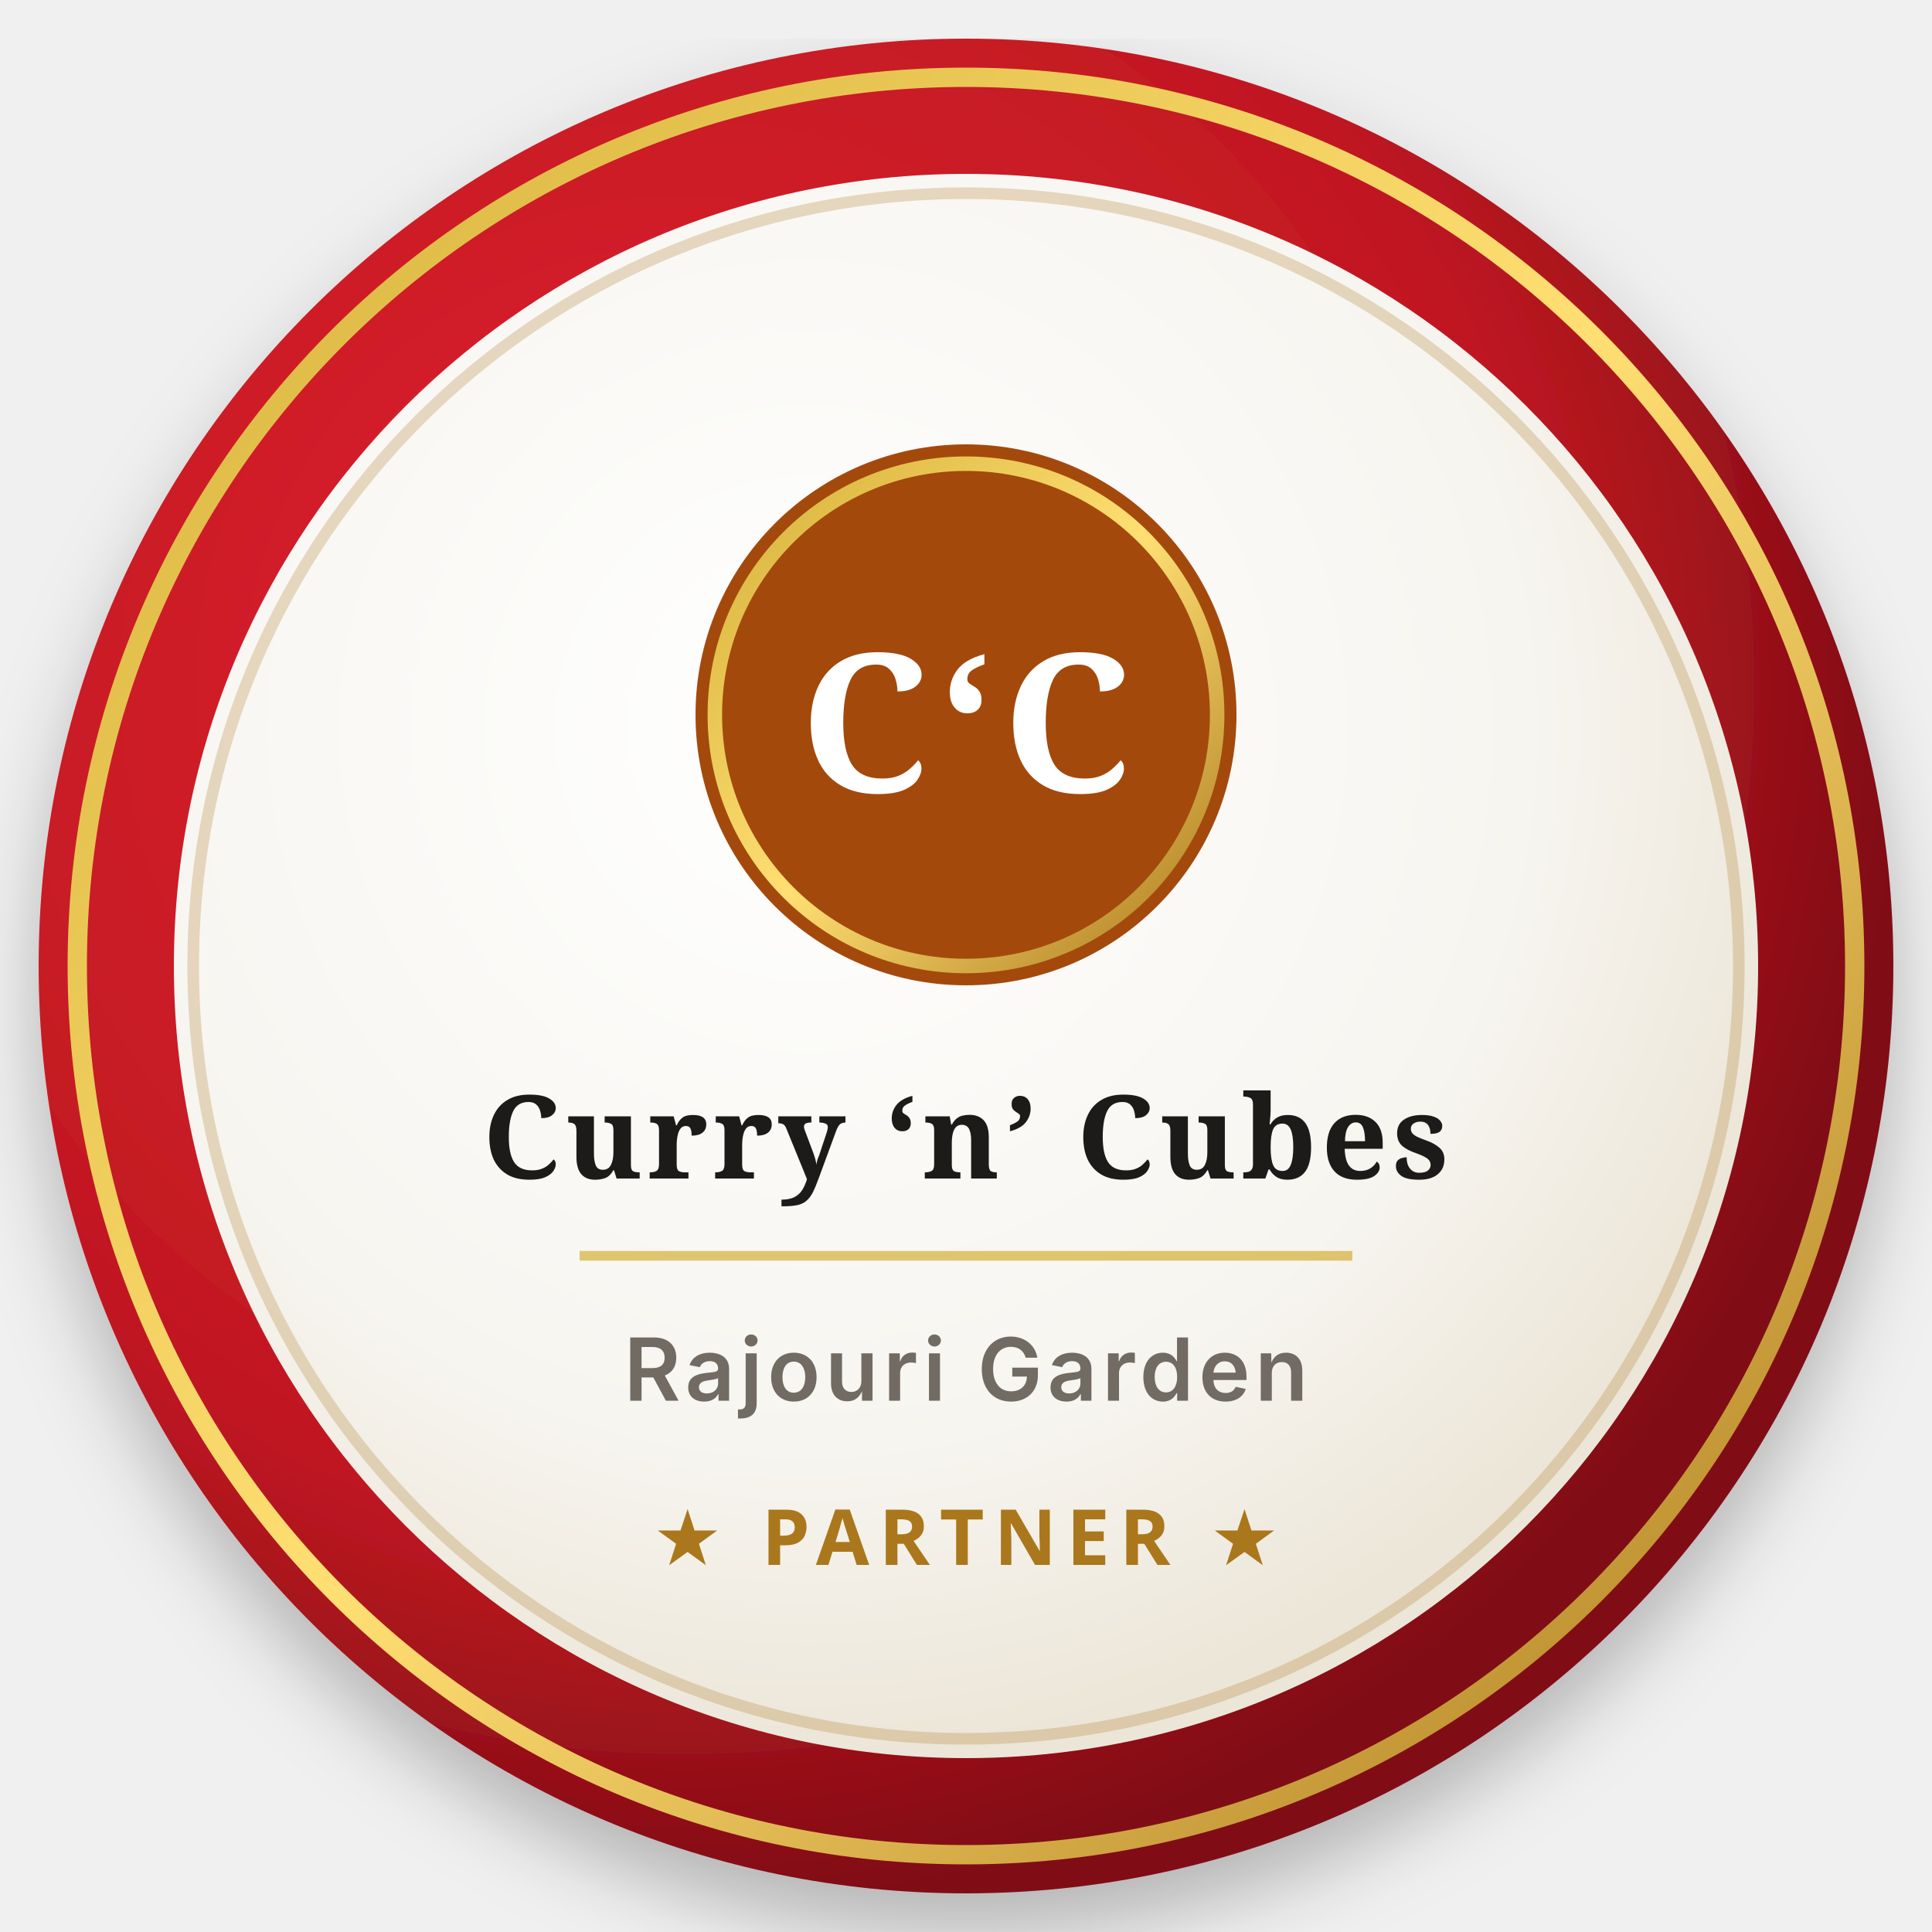
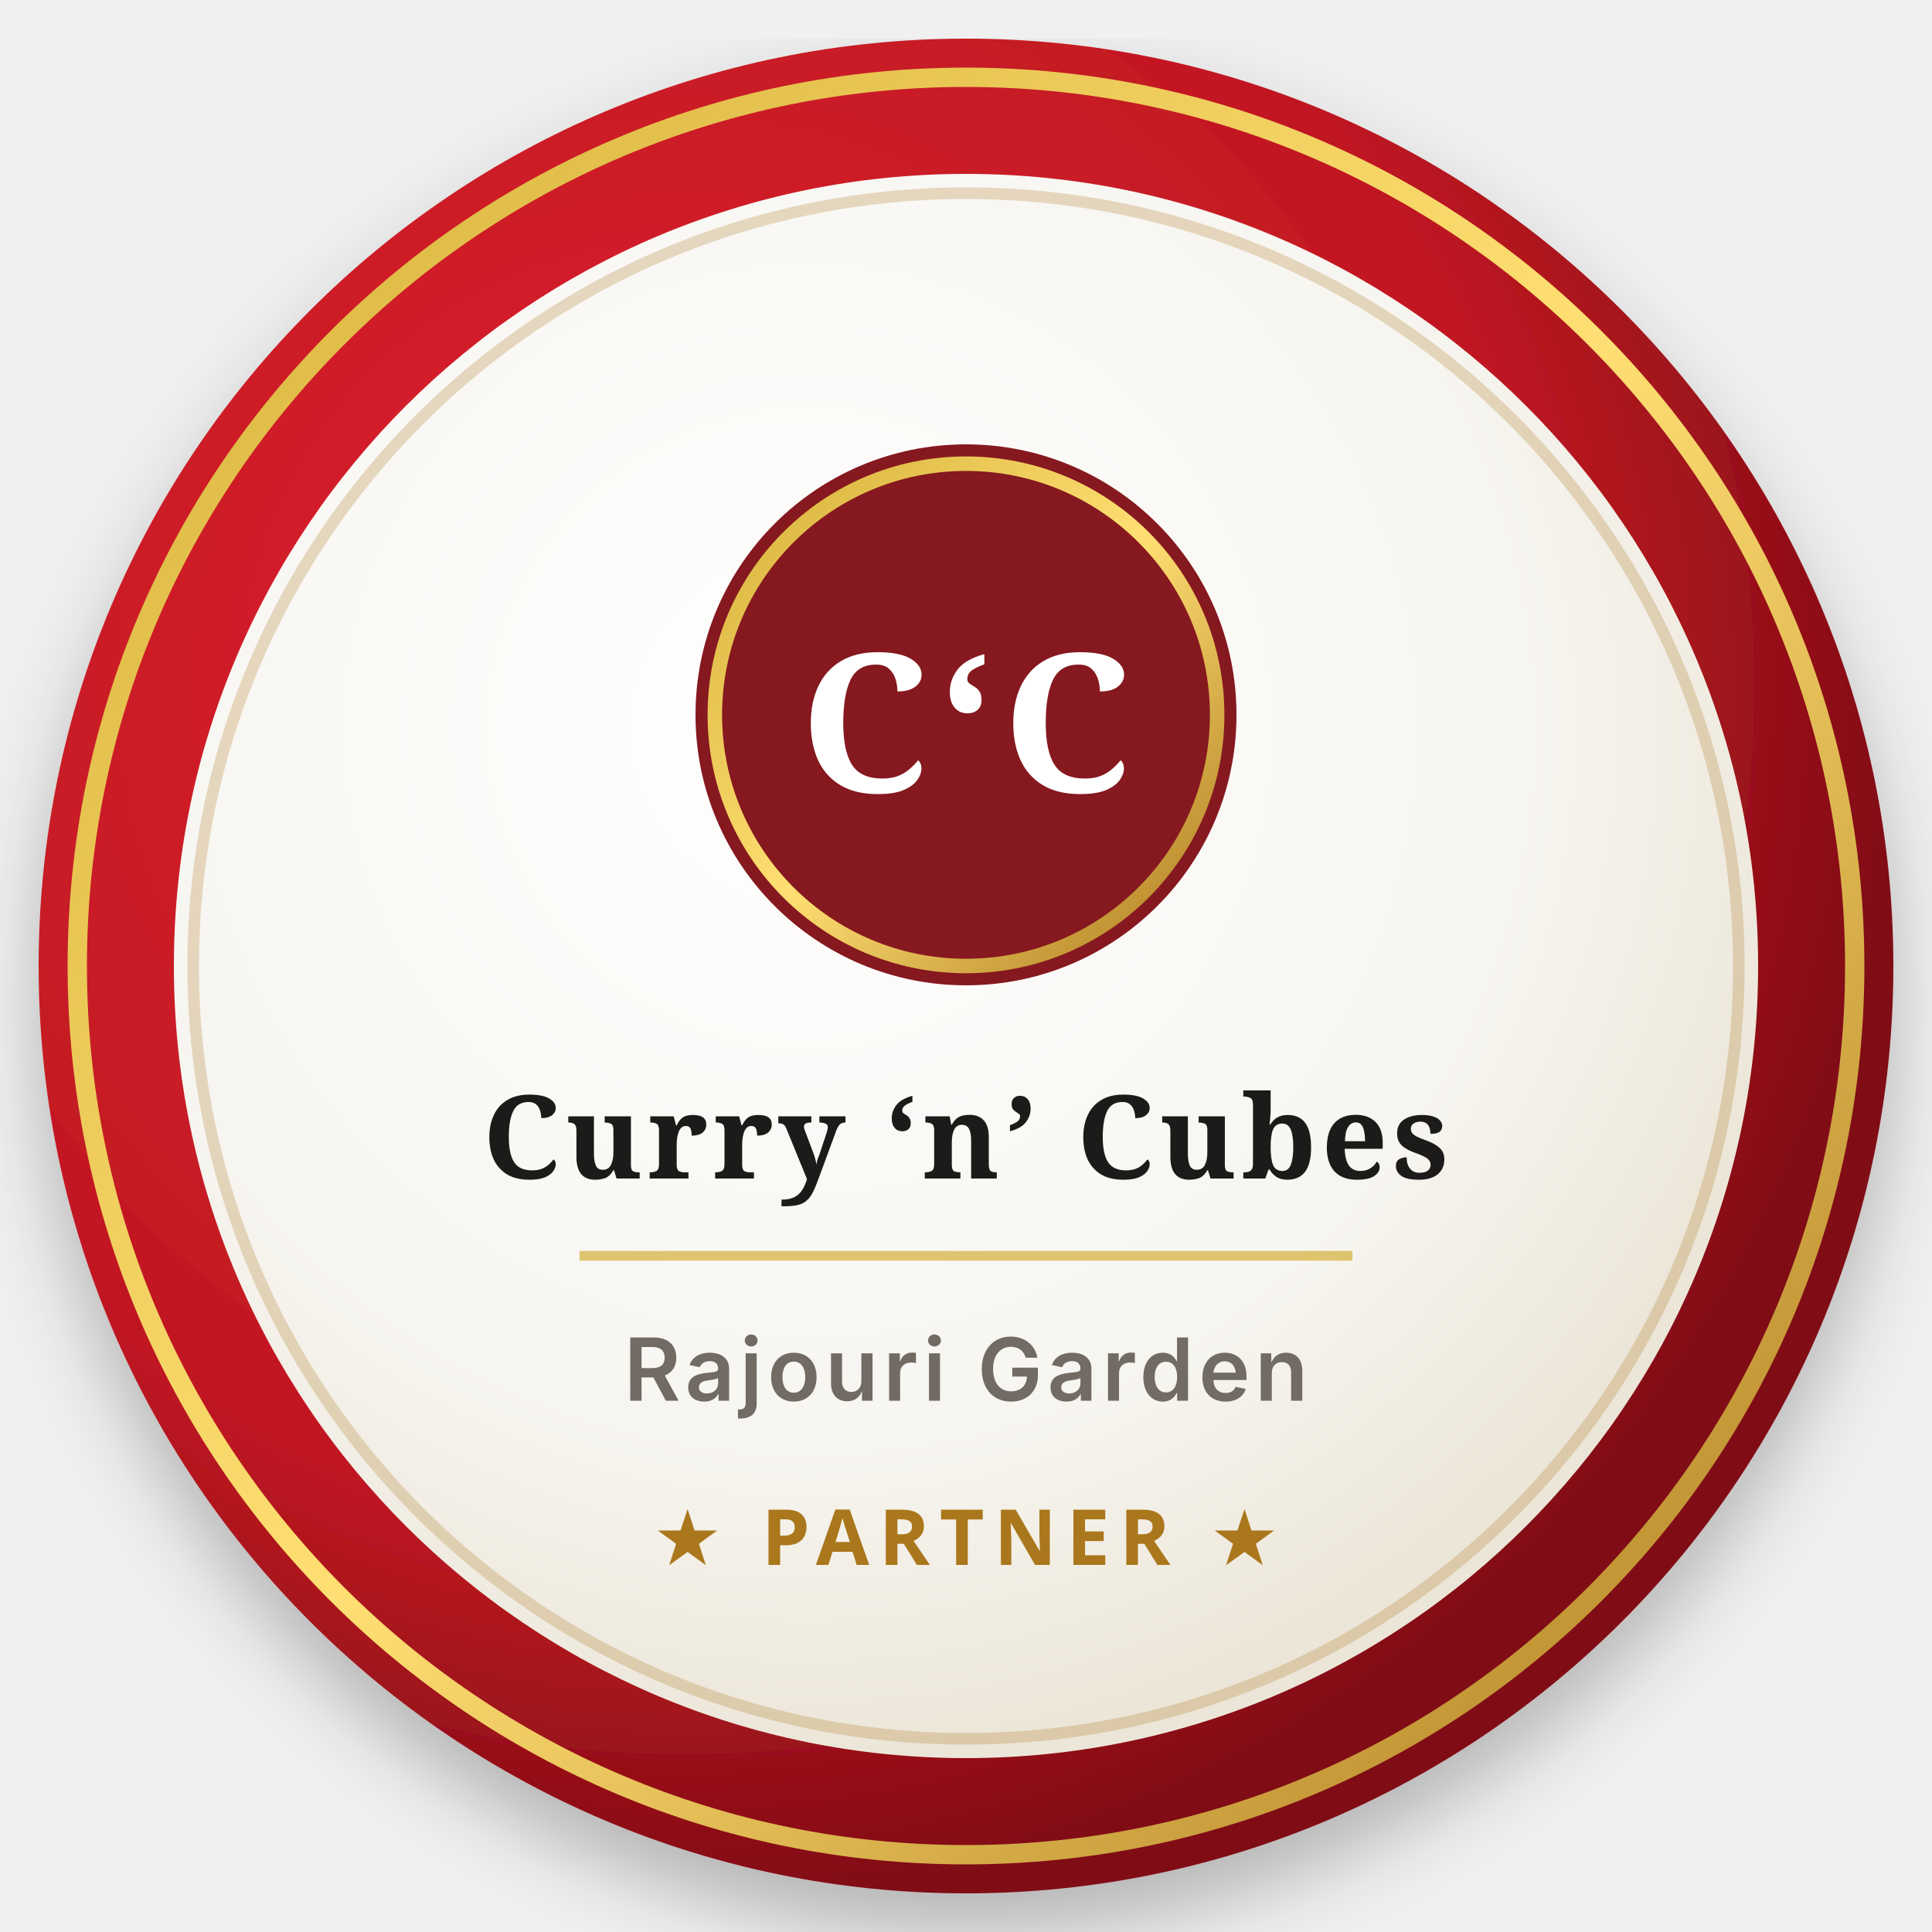
<svg xmlns="http://www.w3.org/2000/svg" viewBox="0 0 200 200" width="200" height="200">
  <defs>
    <radialGradient id="rimGrad" cx="35%" cy="35%" r="65%">
      <stop offset="0%" stop-color="#E22630" />
      <stop offset="70%" stop-color="#C01822" />
      <stop offset="100%" stop-color="#800D14" />
    </radialGradient>
    <radialGradient id="innerPlate" cx="40%" cy="35%" r="65%">
      <stop offset="0%" stop-color="#FFFFFF" />
      <stop offset="70%" stop-color="#F7F5F0" />
      <stop offset="100%" stop-color="#ECE6D8" />
    </radialGradient>
    <linearGradient id="goldRing" x1="0%" y1="0%" x2="100%" y2="100%">
      <stop offset="0%" stop-color="#D4AF37" />
      <stop offset="50%" stop-color="#FFDF73" />
      <stop offset="100%" stop-color="#AA771C" />
    </linearGradient>
    <filter id="shadow" x="-10%" y="-10%" width="120%" height="120%">
      <feDropShadow dx="0" dy="4" stdDeviation="4" flood-color="#000000" flood-opacity="0.25" />
    </filter>
  </defs>
  <circle cx="100" cy="100" r="96" fill="url(#rimGrad)" filter="url(#shadow)" />
  <circle cx="100" cy="100" r="92" fill="none" stroke="url(#goldRing)" stroke-width="2" />
  <circle cx="100" cy="100" r="82" fill="url(#innerPlate)" />
  <circle cx="100" cy="100" r="80" fill="none" stroke="rgba(170,119,28,0.25)" stroke-width="1.2" />
-   <circle cx="100" cy="74" r="28" fill="#A04000" opacity="0.95" />
+   <circle cx="100" cy="74" r="28" fill="#800D14" opacity="0.95" />
  <circle cx="100" cy="74" r="26" fill="none" stroke="url(#goldRing)" stroke-width="1.5" />
  <text x="100" y="82" font-family="'Playfair Display', Georgia, serif" font-size="20" font-weight="bold" fill="#FFFFFF" text-anchor="middle" letter-spacing="1">C‘C</text>
  <text x="100" y="122" font-family="'Cinzel', 'Playfair Display', Georgia, serif" font-size="12" font-weight="700" fill="#1C1B1A" text-anchor="middle" letter-spacing="0.5">Curry ‘n’ Cubes</text>
  <line x1="60" y1="130" x2="140" y2="130" stroke="#D4AF37" stroke-width="1" opacity="0.7" />
  <text x="100" y="145" font-family="system-ui, -apple-system, sans-serif" font-size="9" font-weight="600" fill="#716B64" text-anchor="middle" letter-spacing="0.5">Rajouri Garden</text>
  <text x="100" y="162" font-family="system-ui, sans-serif" font-size="8" font-weight="600" fill="#AA771C" text-anchor="middle" letter-spacing="1">★ PARTNER ★</text>
</svg>
